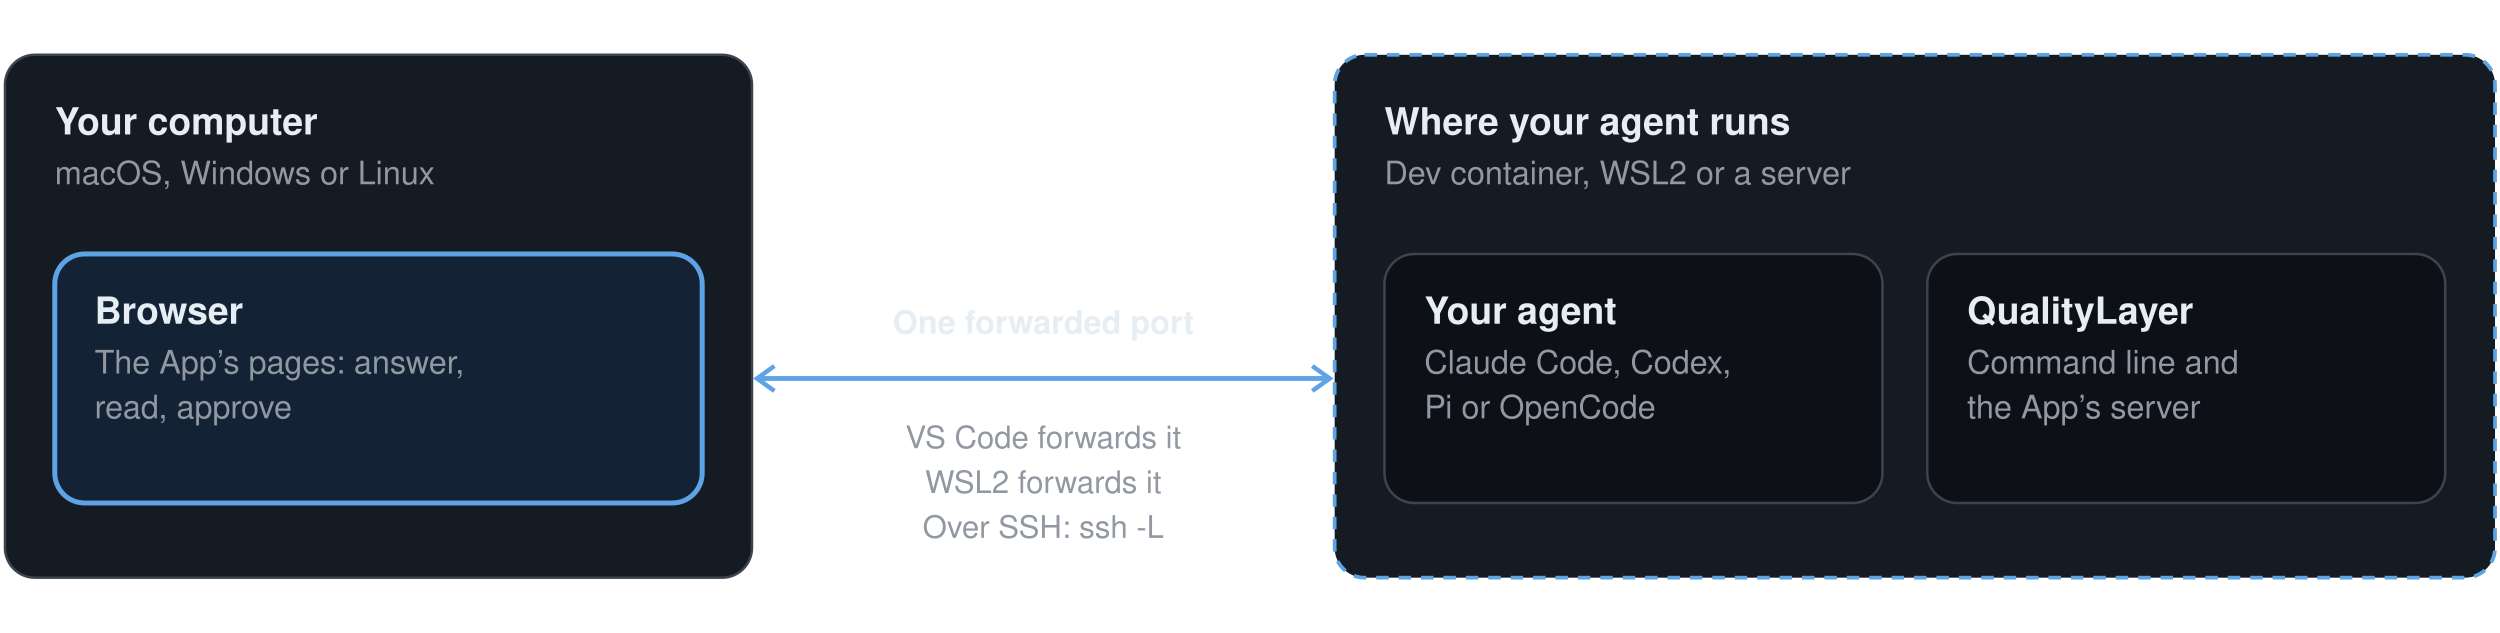
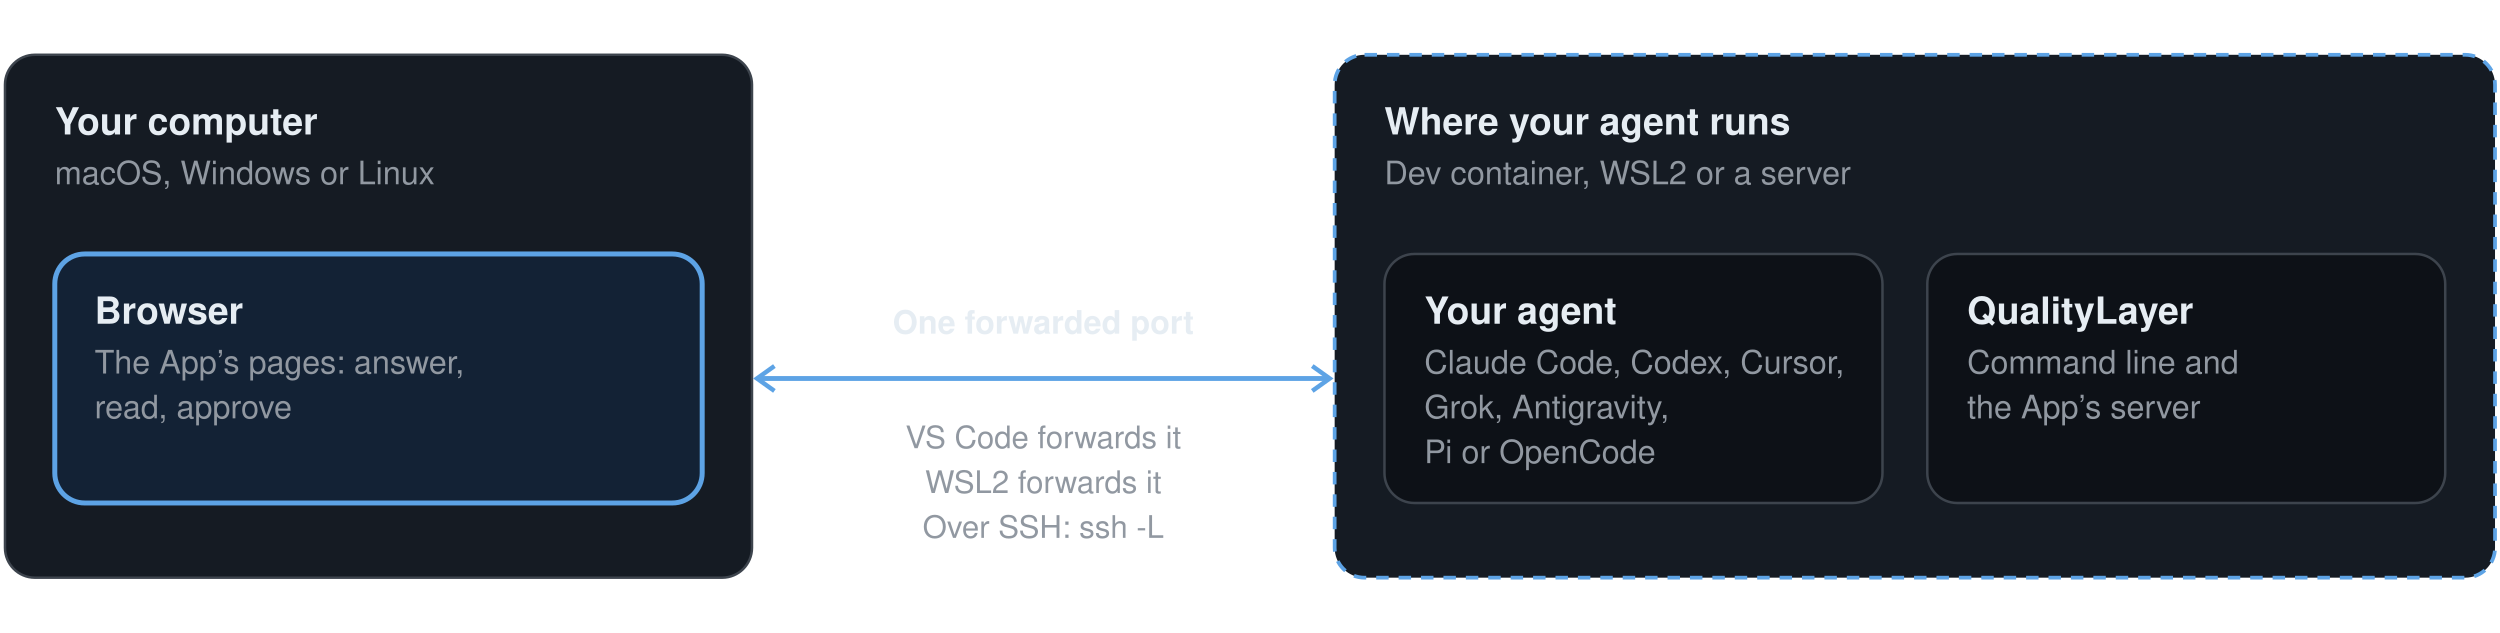
<svg xmlns="http://www.w3.org/2000/svg" style="background:#0d1117" width="1004" height="254" viewBox="-2 -2 1004 254" role="img" aria-label="Install QualityLayer where your agent runs, in a dev container, WSL2 or on a server. Its pages open in the browser on your computer through one forwarded port">
  <rect x="0" y="20" width="300" height="210" rx="12" fill="#151b23" stroke="#3d444d" stroke-width="1" />
  <text x="20" y="52" font-family="-apple-system, BlinkMacSystemFont, 'Segoe UI', 'Helvetica Neue', Helvetica, Arial, sans-serif" font-size="15" font-weight="650" fill="#e6edf3" text-anchor="start">Your computer</text>
  <text x="20" y="72" font-family="-apple-system, BlinkMacSystemFont, 'Segoe UI', 'Helvetica Neue', Helvetica, Arial, sans-serif" font-size="13" font-weight="400" fill="#9198a1" text-anchor="start">macOS, Windows or Linux</text>
  <rect x="20" y="100" width="260" height="100" rx="12" fill="#132235" stroke="#5da3e5" stroke-width="2" />
  <text x="36" y="128" font-family="-apple-system, BlinkMacSystemFont, 'Segoe UI', 'Helvetica Neue', Helvetica, Arial, sans-serif" font-size="15" font-weight="650" fill="#e6edf3" text-anchor="start">Browser</text>
  <text x="36" y="148" font-family="-apple-system, BlinkMacSystemFont, 'Segoe UI', 'Helvetica Neue', Helvetica, Arial, sans-serif" font-size="13" font-weight="400" fill="#9198a1" text-anchor="start">The App’s pages: answer,</text>
  <text x="36" y="166" font-family="-apple-system, BlinkMacSystemFont, 'Segoe UI', 'Helvetica Neue', Helvetica, Arial, sans-serif" font-size="13" font-weight="400" fill="#9198a1" text-anchor="start">read, approve</text>
  <path d="M532 150 L302 150" stroke="#5da3e5" stroke-width="1.8" />
  <path d="M309 145 l-7 5 l7 5" fill="none" stroke="#5da3e5" stroke-width="1.8" />
  <path d="M302 150 L532 150" stroke="#5da3e5" stroke-width="1.8" />
  <path d="M525 145 l7 5 l-7 5" fill="none" stroke="#5da3e5" stroke-width="1.8" />
  <text x="417" y="132" font-family="-apple-system, BlinkMacSystemFont, 'Segoe UI', 'Helvetica Neue', Helvetica, Arial, sans-serif" font-size="13" font-weight="650" fill="#e6edf3" text-anchor="middle">One forwarded port</text>
  <text x="417" y="178" font-family="-apple-system, BlinkMacSystemFont, 'Segoe UI', 'Helvetica Neue', Helvetica, Arial, sans-serif" font-size="12.5" font-weight="400" fill="#9198a1" text-anchor="middle">VS Code forwards it</text>
  <text x="417" y="196" font-family="-apple-system, BlinkMacSystemFont, 'Segoe UI', 'Helvetica Neue', Helvetica, Arial, sans-serif" font-size="12.5" font-weight="400" fill="#9198a1" text-anchor="middle">WSL2 forwards it</text>
  <text x="417" y="214" font-family="-apple-system, BlinkMacSystemFont, 'Segoe UI', 'Helvetica Neue', Helvetica, Arial, sans-serif" font-size="12.5" font-weight="400" fill="#9198a1" text-anchor="middle">Over SSH: ssh -L</text>
  <rect x="534" y="20" width="466" height="210" rx="12" fill="#151b23" stroke="#5da3e5" stroke-width="1.5" stroke-dasharray="5 4" />
  <text x="554" y="52" font-family="-apple-system, BlinkMacSystemFont, 'Segoe UI', 'Helvetica Neue', Helvetica, Arial, sans-serif" font-size="15" font-weight="650" fill="#e6edf3" text-anchor="start">Where your agent runs</text>
  <text x="554" y="72" font-family="-apple-system, BlinkMacSystemFont, 'Segoe UI', 'Helvetica Neue', Helvetica, Arial, sans-serif" font-size="13" font-weight="400" fill="#9198a1" text-anchor="start">Dev container, WSL2 or a server</text>
  <rect x="554" y="100" width="200" height="100" rx="12" fill="#0d1117" stroke="#3d444d" stroke-width="1" />
  <text x="570" y="128" font-family="-apple-system, BlinkMacSystemFont, 'Segoe UI', 'Helvetica Neue', Helvetica, Arial, sans-serif" font-size="15" font-weight="650" fill="#e6edf3" text-anchor="start">Your agent</text>
-   <text x="570" y="148" font-family="-apple-system, BlinkMacSystemFont, 'Segoe UI', 'Helvetica Neue', Helvetica, Arial, sans-serif" font-size="13" font-weight="400" fill="#9198a1" text-anchor="start">Claude Code, Codex,</text>
-   <text x="570" y="166" font-family="-apple-system, BlinkMacSystemFont, 'Segoe UI', 'Helvetica Neue', Helvetica, Arial, sans-serif" font-size="13" font-weight="400" fill="#9198a1" text-anchor="start">Pi or OpenCode</text>
+   <text x="570" y="148" font-family="-apple-system, BlinkMacSystemFont, 'Segoe UI', 'Helvetica Neue', Helvetica, Arial, sans-serif" font-size="13" font-weight="400" fill="#9198a1" text-anchor="start">Claude Code, Codex, Cursor,</text>
+   <text x="570" y="166" font-family="-apple-system, BlinkMacSystemFont, 'Segoe UI', 'Helvetica Neue', Helvetica, Arial, sans-serif" font-size="13" font-weight="400" fill="#9198a1" text-anchor="start">Grok, Antigravity,</text>
+   <text x="570" y="184" font-family="-apple-system, BlinkMacSystemFont, 'Segoe UI', 'Helvetica Neue', Helvetica, Arial, sans-serif" font-size="13" font-weight="400" fill="#9198a1" text-anchor="start">Pi or OpenCode</text>
  <rect x="772" y="100" width="208" height="100" rx="12" fill="#0d1117" stroke="#3d444d" stroke-width="1" />
  <text x="788" y="128" font-family="-apple-system, BlinkMacSystemFont, 'Segoe UI', 'Helvetica Neue', Helvetica, Arial, sans-serif" font-size="15" font-weight="650" fill="#e6edf3" text-anchor="start">QualityLayer</text>
  <text x="788" y="148" font-family="-apple-system, BlinkMacSystemFont, 'Segoe UI', 'Helvetica Neue', Helvetica, Arial, sans-serif" font-size="13" font-weight="400" fill="#9198a1" text-anchor="start">Command line and</text>
  <text x="788" y="166" font-family="-apple-system, BlinkMacSystemFont, 'Segoe UI', 'Helvetica Neue', Helvetica, Arial, sans-serif" font-size="13" font-weight="400" fill="#9198a1" text-anchor="start">the App’s server</text>
</svg>
